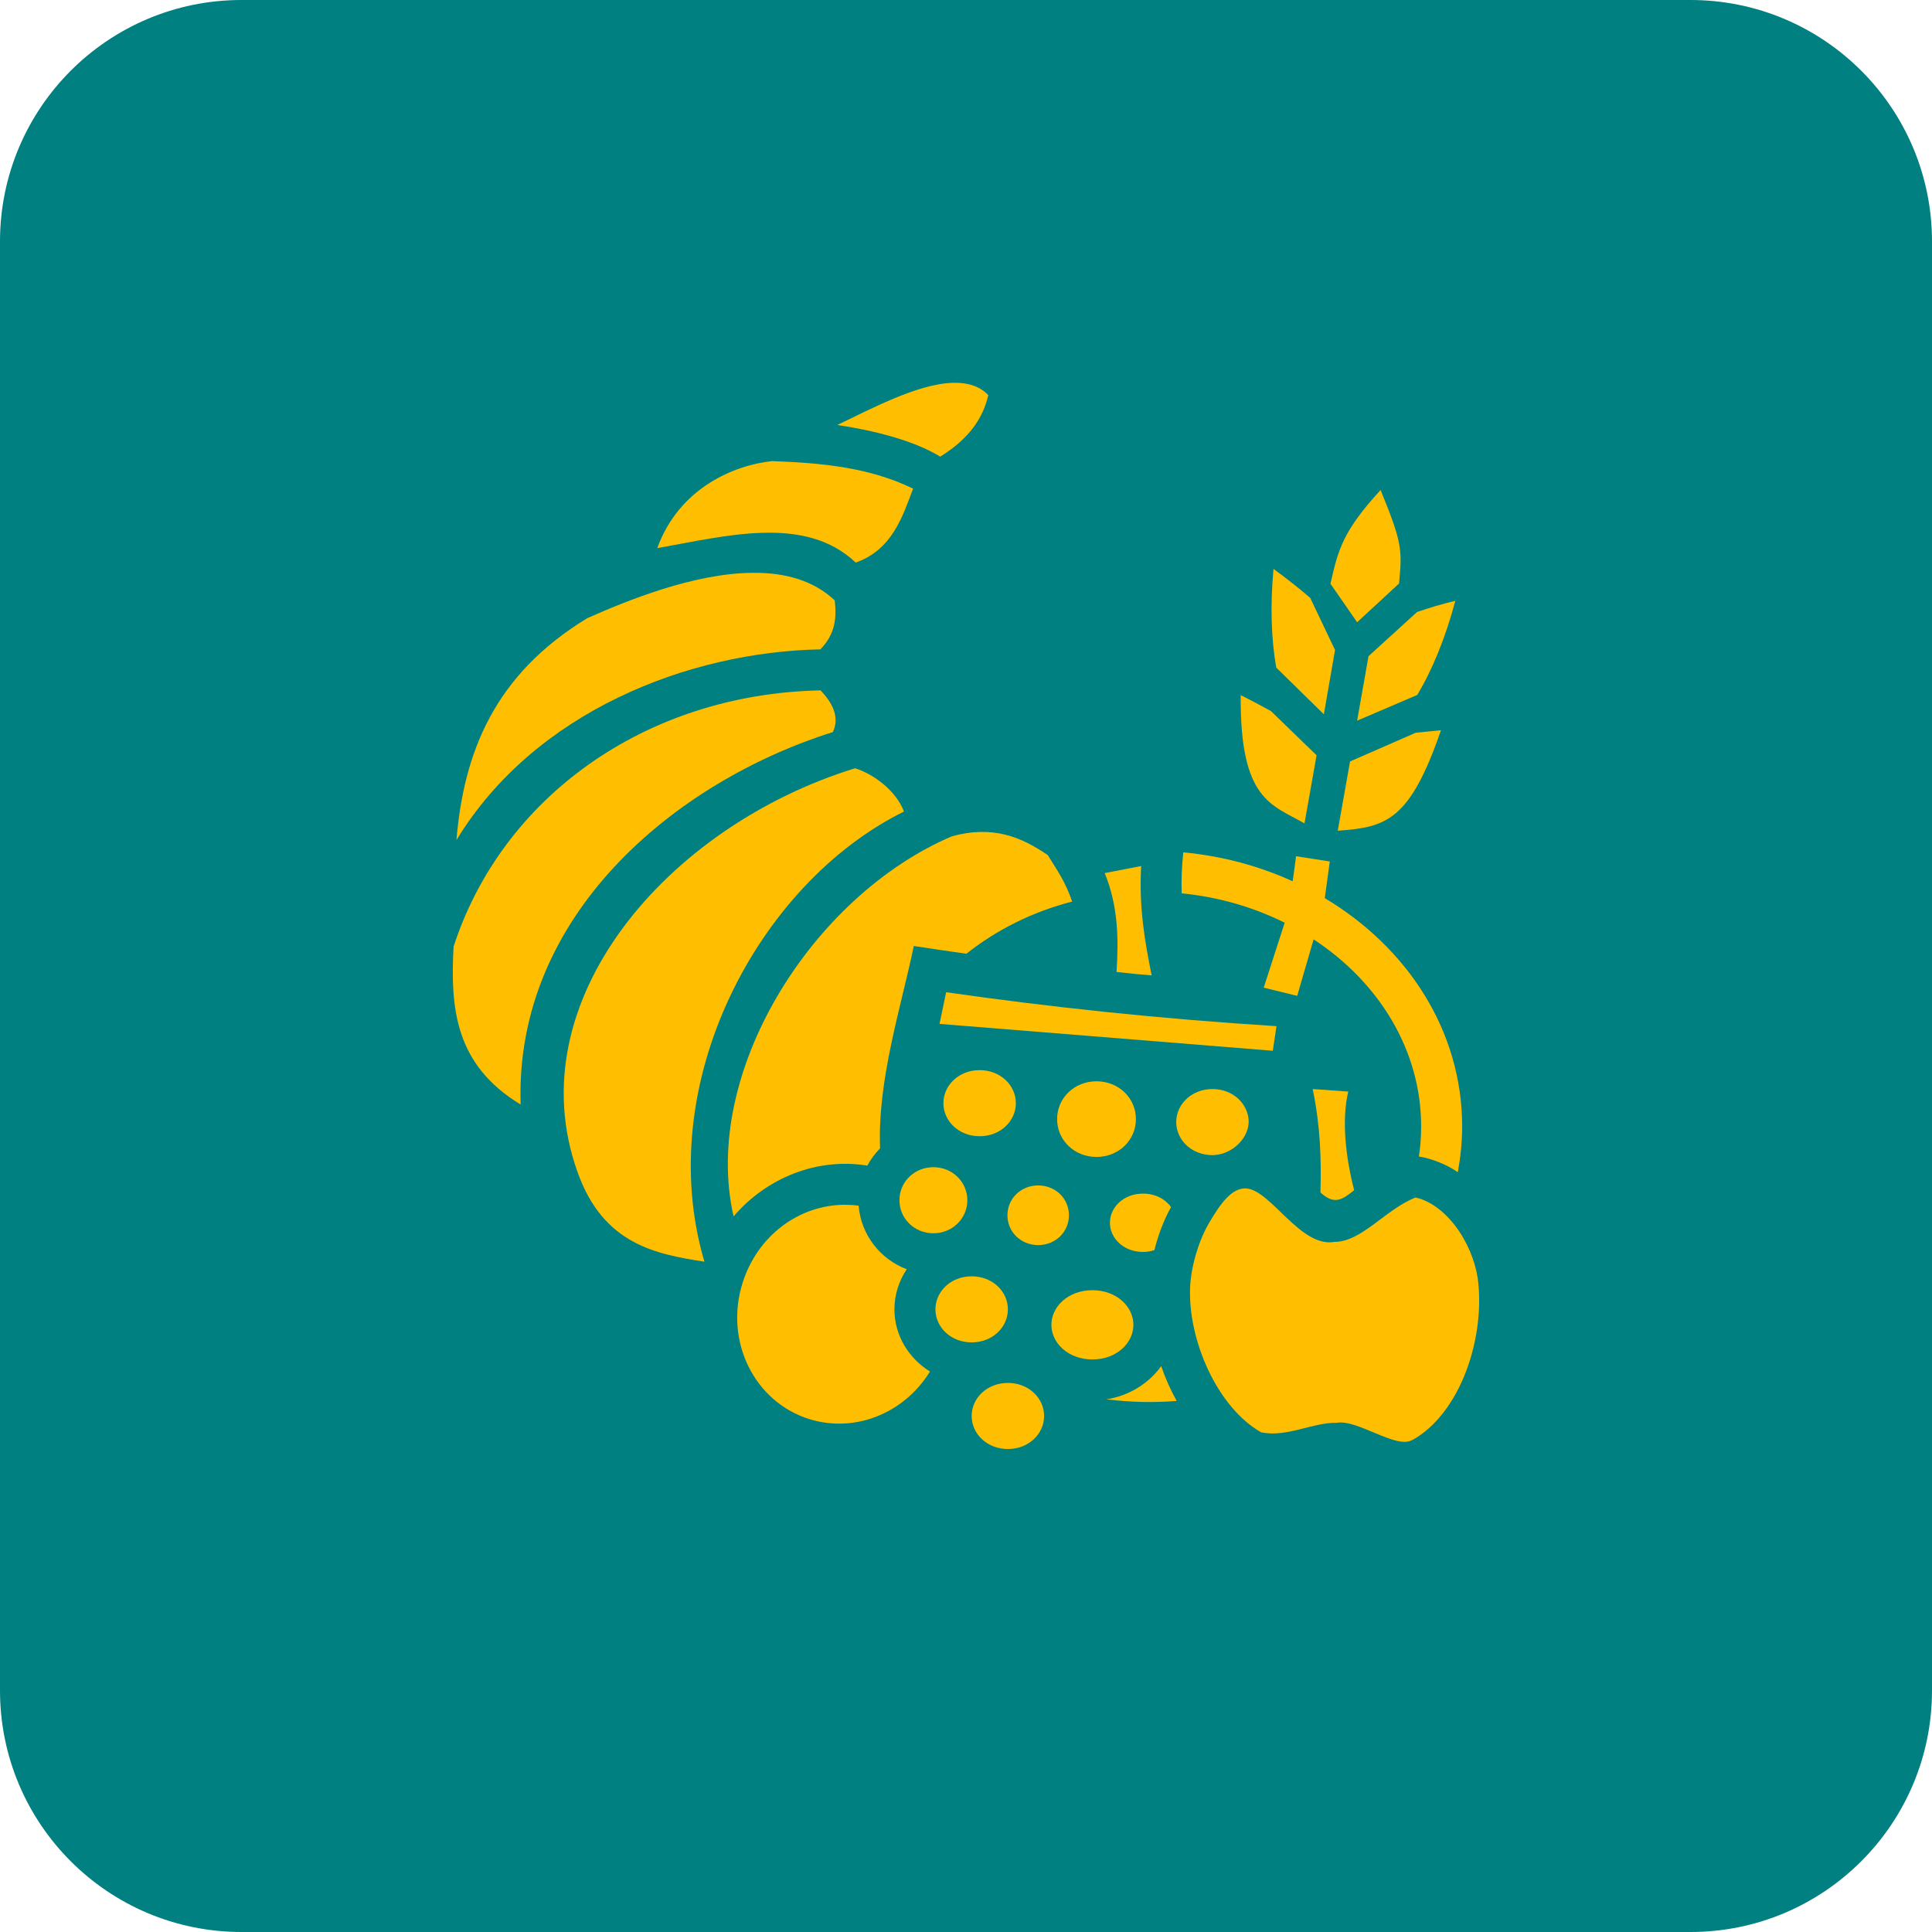
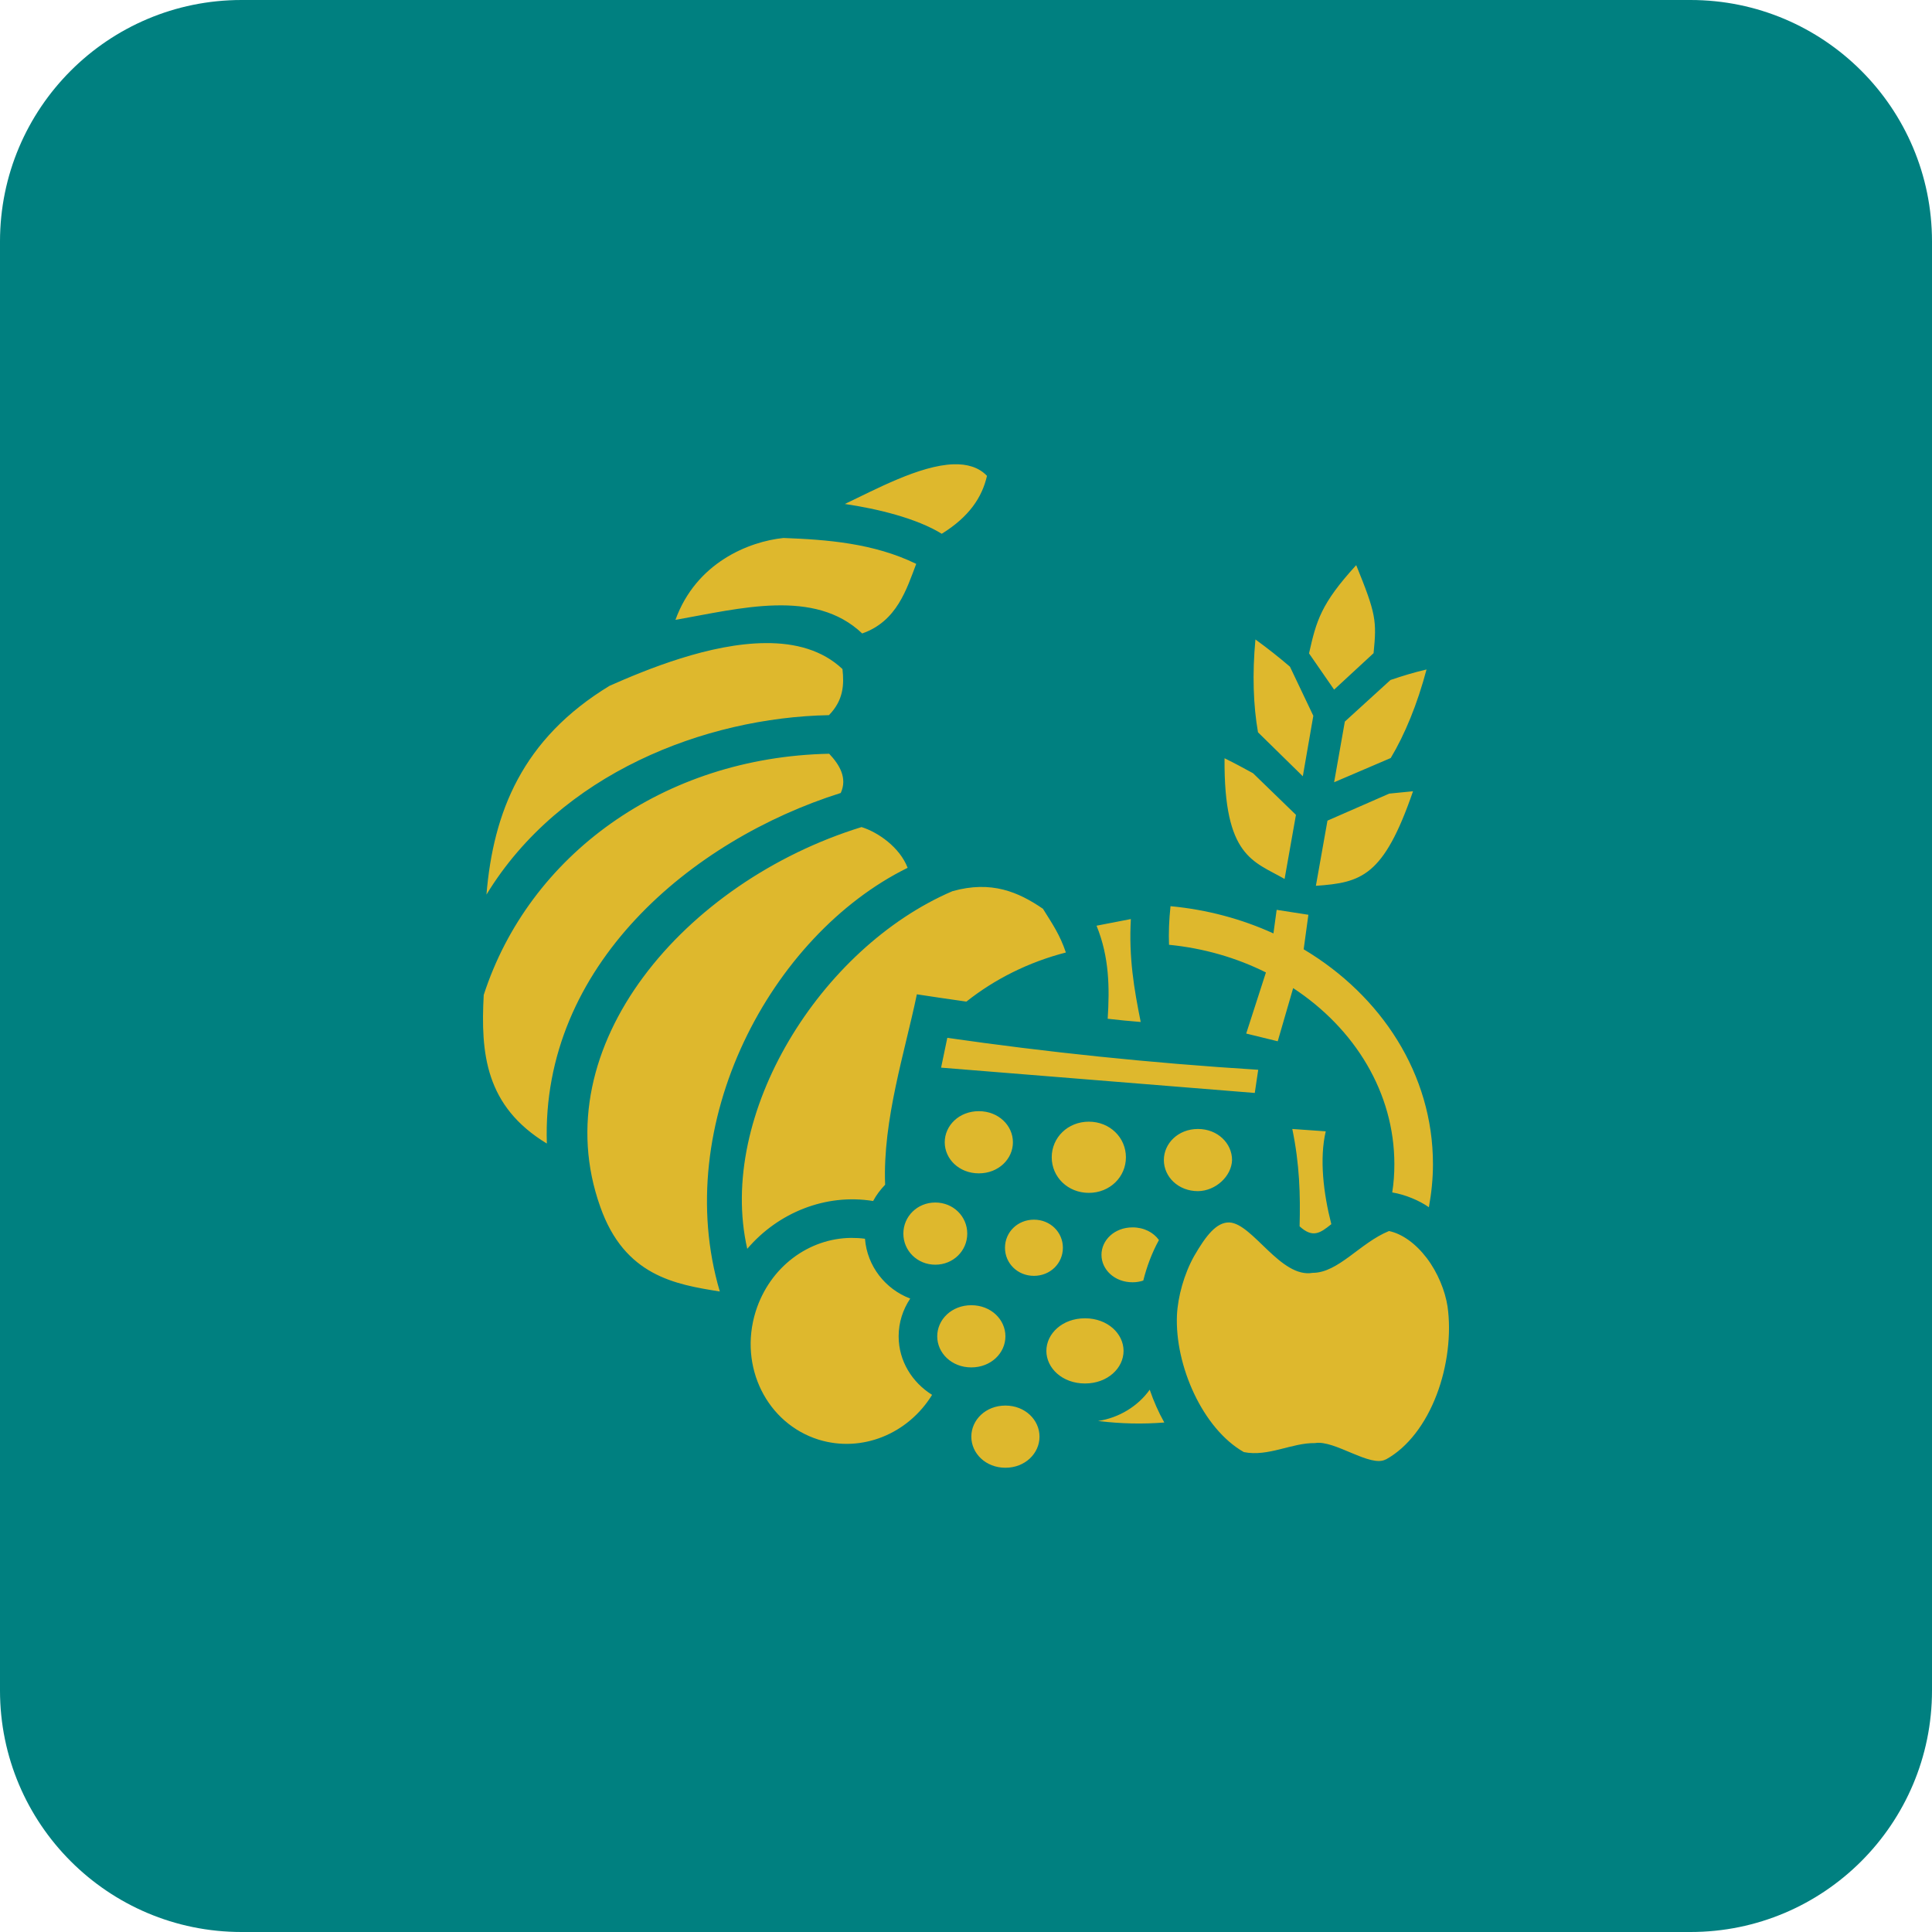
- <svg xmlns="http://www.w3.org/2000/svg" xmlns:xlink="http://www.w3.org/1999/xlink" width="640" height="640" viewBox="0 0 169.333 169.333" version="1.1" id="svg1" xml:space="preserve">
-   <defs id="defs1">
-     <linearGradient id="linearGradient30">
-       <stop style="stop-color:#ffbf00;stop-opacity:1;" offset="0" id="stop30" />
-       <stop style="stop-color:#ffbf00;stop-opacity:1" offset="1" id="stop31" />
-     </linearGradient>
-     <style id="style1">
- 
-       .cls-3 {
-         fill: url(#linear-gradient-1);
-       }
- 
-       .cls-4 {
-         fill: #fc9502;
-       }
- 
-       .cls-5 {
-         fill: #fce202;
-       }
-     </style>
-     <linearGradient id="linear-gradient-1" gradientUnits="userSpaceOnUse" x1="94.141" y1="255" x2="94.141" y2="0.188" gradientTransform="translate(-89.774,-164.4345)">
-       <stop offset="0" stop-color="#ff4c0d" id="stop1" />
-       <stop offset="1" stop-color="#fc9502" id="stop2" />
-     </linearGradient>
-     <linearGradient xlink:href="#linearGradient30" id="linearGradient31" x1="95.25" y1="85.899" x2="31.75" y2="85.899" gradientUnits="userSpaceOnUse" />
-     <linearGradient xlink:href="#linearGradient30" id="linearGradient1" gradientUnits="userSpaceOnUse" x1="95.25" y1="85.899" x2="31.75" y2="85.899" />
-     <linearGradient xlink:href="#linearGradient30" id="linearGradient2" gradientUnits="userSpaceOnUse" x1="95.25" y1="85.899" x2="31.75" y2="85.899" />
-     <linearGradient xlink:href="#linearGradient30" id="linearGradient3" gradientUnits="userSpaceOnUse" x1="95.25" y1="85.899" x2="31.75" y2="85.899" />
-     <linearGradient xlink:href="#linearGradient30" id="linearGradient4" gradientUnits="userSpaceOnUse" x1="95.25" y1="85.899" x2="31.75" y2="85.899" />
-     <linearGradient xlink:href="#linearGradient30" id="linearGradient5" gradientUnits="userSpaceOnUse" x1="95.25" y1="85.899" x2="31.75" y2="85.899" />
-     <linearGradient xlink:href="#linearGradient30" id="linearGradient6" gradientUnits="userSpaceOnUse" x1="95.25" y1="85.899" x2="31.75" y2="85.899" />
-     <linearGradient xlink:href="#linearGradient30" id="linearGradient7" gradientUnits="userSpaceOnUse" x1="95.25" y1="85.899" x2="31.75" y2="85.899" />
-     <linearGradient xlink:href="#linearGradient30" id="linearGradient8" gradientUnits="userSpaceOnUse" x1="95.25" y1="85.899" x2="31.75" y2="85.899" />
-     <linearGradient xlink:href="#linearGradient30" id="linearGradient9" gradientUnits="userSpaceOnUse" x1="95.25" y1="85.899" x2="31.75" y2="85.899" />
-     <linearGradient xlink:href="#linearGradient30" id="linearGradient10" gradientUnits="userSpaceOnUse" x1="95.25" y1="85.899" x2="31.75" y2="85.899" />
-     <linearGradient xlink:href="#linearGradient30" id="linearGradient11" gradientUnits="userSpaceOnUse" x1="95.25" y1="85.899" x2="31.75" y2="85.899" />
-     <linearGradient xlink:href="#linearGradient30" id="linearGradient12" gradientUnits="userSpaceOnUse" x1="95.25" y1="85.899" x2="31.75" y2="85.899" />
-     <linearGradient xlink:href="#linearGradient30" id="linearGradient13" gradientUnits="userSpaceOnUse" x1="95.25" y1="85.899" x2="31.75" y2="85.899" />
-     <linearGradient xlink:href="#linearGradient30" id="linearGradient14" gradientUnits="userSpaceOnUse" x1="95.25" y1="85.899" x2="31.75" y2="85.899" />
-     <linearGradient xlink:href="#linearGradient30" id="linearGradient15" gradientUnits="userSpaceOnUse" x1="95.25" y1="85.899" x2="31.75" y2="85.899" />
-     <linearGradient xlink:href="#linearGradient30" id="linearGradient16" gradientUnits="userSpaceOnUse" x1="95.25" y1="85.899" x2="31.75" y2="85.899" />
-     <linearGradient xlink:href="#linearGradient30" id="linearGradient17" gradientUnits="userSpaceOnUse" x1="95.25" y1="85.899" x2="31.75" y2="85.899" />
-     <linearGradient xlink:href="#linearGradient30" id="linearGradient18" gradientUnits="userSpaceOnUse" x1="95.25" y1="85.899" x2="31.75" y2="85.899" />
-     <linearGradient xlink:href="#linearGradient30" id="linearGradient19" gradientUnits="userSpaceOnUse" x1="95.25" y1="85.899" x2="31.75" y2="85.899" />
-     <linearGradient xlink:href="#linearGradient30" id="linearGradient20" gradientUnits="userSpaceOnUse" x1="95.25" y1="85.899" x2="31.75" y2="85.899" />
-     <linearGradient xlink:href="#linearGradient30" id="linearGradient21" gradientUnits="userSpaceOnUse" x1="95.25" y1="85.899" x2="31.75" y2="85.899" />
-     <linearGradient xlink:href="#linearGradient30" id="linearGradient22" gradientUnits="userSpaceOnUse" x1="95.25" y1="85.899" x2="31.75" y2="85.899" />
-     <linearGradient xlink:href="#linearGradient30" id="linearGradient23" gradientUnits="userSpaceOnUse" x1="95.25" y1="85.899" x2="31.75" y2="85.899" />
-     <linearGradient xlink:href="#linearGradient30" id="linearGradient24" gradientUnits="userSpaceOnUse" x1="95.25" y1="85.899" x2="31.75" y2="85.899" />
-     <linearGradient xlink:href="#linearGradient30" id="linearGradient25" gradientUnits="userSpaceOnUse" x1="95.25" y1="85.899" x2="31.75" y2="85.899" />
-     <linearGradient xlink:href="#linearGradient30" id="linearGradient26" gradientUnits="userSpaceOnUse" x1="95.25" y1="85.899" x2="31.75" y2="85.899" />
-     <linearGradient xlink:href="#linearGradient30" id="linearGradient27" gradientUnits="userSpaceOnUse" x1="95.25" y1="85.899" x2="31.75" y2="85.899" />
-   </defs>
-   <rect style="display:inline;fill:#008080;fill-opacity:1;stroke:none;stroke-width:0;stroke-linecap:round;stroke-linejoin:round;stroke-miterlimit:10;stroke-dasharray:none" id="rect1" width="169.333" height="169.333" x="-4.0463278e-06" y="1.2155952e-05" ry="21.167" />
-   <g id="g27" style="fill:url(#linearGradient31);fill-opacity:1;stroke-width:0.706" transform="matrix(1.416666,0,0,1.416666,-5.291643,-39.6696)">
-     <path style="fill:url(#linearGradient1);fill-opacity:1;stroke-width:0.292" d="m 66.091,113.562 c -1.297,0 -2.241,0.944 -2.241,2.044 0,1.099 0.944,2.044 2.241,2.044 1.297,0 2.241,-0.944 2.241,-2.044 0,-1.099 -0.944,-2.044 -2.241,-2.044 z" id="path27" />
-     <path style="fill:url(#linearGradient2);fill-opacity:1;stroke-width:0.292" d="m 75.577,112.519 c -0.761,1.071 -2.001,1.846 -3.397,2.058 1.536,0.183 2.932,0.211 4.355,0.099 -0.381,-0.677 -0.705,-1.409 -0.958,-2.156 z" id="path26" />
-     <path style="fill:url(#linearGradient3);fill-opacity:1;stroke-width:0.292" d="m 71.32,107.825 c -1.494,0 -2.537,1.015 -2.537,2.142 0,1.128 1.043,2.142 2.537,2.142 1.494,0 2.537,-1.015 2.537,-2.142 0,-1.128 -1.043,-2.142 -2.537,-2.142 z" id="path25" />
-     <path style="fill:url(#linearGradient4);fill-opacity:1;stroke-width:0.292" d="m 63.85,106.965 c -1.297,0 -2.241,0.944 -2.241,2.044 0,1.099 0.944,2.044 2.241,2.044 1.297,0 2.241,-0.944 2.241,-2.044 0,-1.099 -0.944,-2.044 -2.241,-2.044 z" id="path24" />
-     <path style="fill:url(#linearGradient5);fill-opacity:1;stroke-width:0.292" d="m 55.943,102.54 c -2.763,0.028 -5.342,1.889 -6.272,4.849 -1.128,3.636 0.761,7.357 4.144,8.414 2.847,0.874 5.877,-0.381 7.456,-2.946 -1.311,-0.817 -2.199,-2.227 -2.199,-3.848 0,-0.916 0.282,-1.762 0.761,-2.481 -1.635,-0.62 -2.833,-2.128 -2.974,-3.932 -0.31,-0.042 -0.606,-0.056 -0.916,-0.056 z" id="path23" />
-     <path style="fill:url(#linearGradient6);fill-opacity:1;stroke-width:0.292" d="m 74.449,101.849 c -1.198,0 -2.044,0.846 -2.044,1.804 0,0.958 0.846,1.804 2.044,1.804 0.254,0 0.493,-0.042 0.705,-0.113 0.226,-0.902 0.564,-1.818 1.029,-2.664 -0.352,-0.493 -0.973,-0.832 -1.734,-0.832 z" id="path22" />
-     <path style="fill:url(#linearGradient7);fill-opacity:1;stroke-width:0.292" d="m 80.82,101.525 c -0.846,-0.028 -1.536,0.846 -2.326,2.213 -0.662,1.184 -1.071,2.678 -1.128,3.89 -0.141,3.298 1.691,7.456 4.398,8.992 1.607,0.324 3.157,-0.62 4.679,-0.592 1.283,-0.226 3.651,1.635 4.651,1.071 h 0.014 c 1.438,-0.789 2.607,-2.354 3.326,-4.242 0.719,-1.875 0.973,-4.031 0.719,-5.807 -0.155,-1.029 -0.648,-2.241 -1.367,-3.185 -0.719,-0.944 -1.607,-1.593 -2.481,-1.776 -1.903,0.775 -3.326,2.748 -5.018,2.748 -2.1,0.366 -3.932,-3.228 -5.469,-3.312 z" id="path21" />
-     <path style="fill:url(#linearGradient8);fill-opacity:1;stroke-width:0.292" d="m 67.966,101.342 c -1.071,0 -1.903,0.817 -1.903,1.846 0,1.029 0.832,1.846 1.903,1.846 1.071,0 1.903,-0.817 1.903,-1.846 0,-1.029 -0.832,-1.846 -1.903,-1.846 z" id="path20" />
-     <path style="fill:url(#linearGradient9);fill-opacity:1;stroke-width:0.292" d="m 61.482,100.214 c -1.184,0 -2.1,0.916 -2.1,2.044 0,1.128 0.916,2.044 2.1,2.044 1.184,0 2.1,-0.916 2.1,-2.044 0,-1.128 -0.916,-2.044 -2.1,-2.044 z" id="path19" />
-     <path style="fill:url(#linearGradient10);fill-opacity:1;stroke-width:0.292" d="m 84.95,95.38 c 0.479,2.326 0.536,4.313 0.479,6.399 0.86,0.789 1.353,0.451 2.086,-0.141 -0.521,-2.03 -0.789,-4.313 -0.366,-6.103 z" id="path18" />
-     <path style="fill:url(#linearGradient11);fill-opacity:1;stroke-width:0.292" d="m 78.748,95.38 c -1.297,0 -2.241,0.944 -2.241,2.044 0,1.099 0.944,2.044 2.241,2.044 1.184,-0.014 2.213,-1.001 2.241,-2.044 0,-1.099 -0.944,-2.044 -2.241,-2.044 z" id="path17" />
-     <path style="fill:url(#linearGradient12);fill-opacity:1;stroke-width:0.292" d="m 71.574,94.9 c -1.381,0 -2.438,1.043 -2.438,2.34 0,1.297 1.057,2.34 2.438,2.34 1.381,0 2.438,-1.043 2.438,-2.34 0,-1.297 -1.057,-2.34 -2.438,-2.34 z" id="path16" />
-     <path style="fill:url(#linearGradient13);fill-opacity:1;stroke-width:0.292" d="m 64.343,94.21 c -1.297,0 -2.241,0.944 -2.241,2.044 0,1.099 0.944,2.044 2.241,2.044 1.297,0 2.241,-0.944 2.241,-2.044 0,-1.099 -0.944,-2.044 -2.241,-2.044 z" id="path15" />
-     <path style="fill:url(#linearGradient14);fill-opacity:1;stroke-width:0.292" d="m 62.271,89.389 -0.409,1.959 20.62,1.663 0.226,-1.522 c -7.188,-0.451 -13.968,-1.17 -20.437,-2.1 z" id="path14" />
-     <path style="fill:url(#linearGradient15);fill-opacity:1;stroke-width:0.292" d="m 74.336,81.581 -2.255,0.437 c 0.846,2.072 0.86,4.102 0.733,6.117 0.719,0.085 1.452,0.155 2.171,0.211 -0.437,-2.171 -0.789,-4.228 -0.648,-6.765 z" id="path13" />
-     <path style="fill:url(#linearGradient16);fill-opacity:1;stroke-width:0.292" d="m 76.944,80.735 c -0.099,0.916 -0.127,1.748 -0.099,2.537 2.297,0.226 4.454,0.86 6.371,1.818 l -1.297,4.017 2.072,0.507 1.015,-3.495 c 4.059,2.664 6.653,6.878 6.653,11.572 0,0.634 -0.042,1.254 -0.141,1.86 0.86,0.141 1.79,0.536 2.41,0.973 0.169,-0.93 0.268,-1.875 0.268,-2.833 0,-5.92 -3.397,-11.078 -8.499,-14.123 0.099,-0.691 0.197,-1.438 0.31,-2.269 l -2.086,-0.324 c -0.07,0.55 -0.141,1.057 -0.211,1.55 -2.072,-0.944 -4.355,-1.565 -6.765,-1.79 z" id="path12" />
-     <path style="fill:url(#linearGradient17);fill-opacity:1;stroke-width:0.292" d="m 92.885,73.181 c -0.521,0.056 -1.057,0.099 -1.565,0.155 l -4.059,1.776 -0.761,4.285 c 2.988,-0.211 4.454,-0.606 6.385,-6.216 z" id="path9" />
-     <path style="fill:url(#linearGradient18);fill-opacity:1;stroke-width:0.292" d="m 80.496,71.01 c -0.056,6.512 1.917,6.765 3.946,7.935 l 0.747,-4.214 -2.819,-2.734 c -0.592,-0.324 -1.212,-0.662 -1.875,-0.987 z" id="path8" />
-     <path style="fill:url(#linearGradient19);fill-opacity:1;stroke-width:0.292" d="m 82.525,63.202 c -0.211,2.269 -0.141,4.341 0.169,6.103 l 2.946,2.889 0.691,-3.975 -1.536,-3.228 c -0.691,-0.592 -1.452,-1.198 -2.269,-1.79 z" id="path4" />
-     <path style="fill:url(#linearGradient20);fill-opacity:1;stroke-width:0.292" d="m 89.15,58.317 c -2.326,2.541 -2.622,3.669 -3.101,5.801 l 1.649,2.382 2.593,-2.396 c 0.211,-2.133 0.169,-2.569 -1.142,-5.787 z" id="path3" />
-     <path style="fill:url(#linearGradient21);fill-opacity:1;stroke-width:0.292" d="m 93.773,65.175 c -0.846,0.197 -1.621,0.437 -2.368,0.691 l -3.002,2.734 -0.705,3.989 3.721,-1.593 c 0.93,-1.55 1.748,-3.538 2.354,-5.821 z" id="path6" />
-     <path style="fill:url(#linearGradient22);fill-opacity:1;stroke-width:0.292" d="m 62.61,79.749 c -8.682,3.721 -15.504,14.672 -13.489,23.51 2.03,-2.382 5.159,-3.651 8.274,-3.143 0.211,-0.395 0.479,-0.747 0.789,-1.071 -0.169,-4.242 1.311,-8.767 2.086,-12.516 1.085,0.169 2.171,0.324 3.256,0.479 1.846,-1.466 4.073,-2.593 6.54,-3.228 -0.395,-1.17 -0.874,-1.86 -1.508,-2.875 -1.607,-1.099 -3.383,-1.875 -5.948,-1.156 z" id="path11" />
-     <path style="fill:url(#linearGradient23);fill-opacity:1;stroke-width:0.292" d="m 56.634,75.534 c -11.6,3.58 -20.933,14.391 -17.18,24.947 1.6,4.567 4.946,5.116 7.863,5.581 -3.256,-11.022 3.34,-23.411 12.347,-27.851 -0.521,-1.353 -1.945,-2.34 -3.03,-2.678 z" id="path10" />
-     <path style="fill:url(#linearGradient24);fill-opacity:1;stroke-width:0.292" d="m 54.505,70.714 c -10.909,0.226 -19.734,6.681 -22.708,15.856 -0.207,3.848 0.107,7.315 4.149,9.768 -0.382,-11.699 9.524,-19.958 19.319,-23.045 0.451,-0.987 -0.085,-1.86 -0.761,-2.579 z" id="path7" />
-     <path style="fill:url(#linearGradient25);fill-opacity:1;stroke-width:0.292" d="m 50.347,63.441 c -3.679,0.014 -7.851,1.734 -10.275,2.805 -5.752,3.495 -7.645,8.316 -8.096,13.728 4.837,-7.949 14.354,-11.642 22.515,-11.797 0.958,-0.987 1.001,-2.001 0.888,-3.03 -1.325,-1.254 -3.115,-1.72 -5.032,-1.705 z" id="path5" />
-     <path style="fill:url(#linearGradient26);fill-opacity:1;stroke-width:0.292" d="m 51.503,56.531 c -2.269,0.234 -5.737,1.61 -7.104,5.384 4.242,-0.75 9.147,-2.082 12.276,0.892 2.283,-0.796 2.918,-2.911 3.552,-4.574 -2.791,-1.362 -5.863,-1.596 -8.725,-1.703 z" id="path2" />
-     <path style="fill:url(#linearGradient27);fill-opacity:1;stroke-width:0.292" d="m 62.68,51.686 c -2.227,0.069 -5.173,1.679 -7.146,2.609 2.142,0.314 4.722,0.94 6.371,1.959 1.79,-1.108 2.65,-2.383 2.974,-3.807 -0.55,-0.578 -1.325,-0.788 -2.199,-0.761 z" id="path1" />
-   </g>
+ <svg xmlns="http://www.w3.org/2000/svg" width="640" height="640" viewBox="0 0 640 640" version="1.1" id="svg1">
+   <defs id="defs1" />
+   <rect style="fill:#008080;fill-opacity:1;stroke:none;stroke-width:0;stroke-linecap:round;stroke-linejoin:round;stroke-dasharray:none" id="rect1" width="640" height="640" x="0" y="0" ry="80" />
+   <path fill="#000000" d="m 315.869,153.8 c -11.222,0.348 -26.067,8.459 -36.011,13.147 10.796,1.584 23.794,4.738 32.105,9.873 9.021,-5.583 13.353,-12.011 14.987,-19.185 -2.77,-2.912 -6.677,-3.97 -11.08,-3.836 z m -56.325,24.412 c -11.436,1.179 -28.908,8.111 -35.798,27.133 21.379,-3.779 46.097,-10.491 61.865,4.496 11.507,-4.013 14.703,-14.667 17.899,-23.049 -14.064,-6.861 -29.548,-8.04 -43.966,-8.58 z m 189.716,8.999 c -11.72,12.806 -13.211,18.489 -15.626,29.235 l 8.31,12.004 13.069,-12.075 c 1.065,-10.747 0.852,-12.948 -5.753,-29.164 z m -33.383,24.618 c -1.065,11.435 -0.71,21.877 0.852,30.755 l 14.845,14.561 3.48,-20.03 -7.742,-16.265 c -3.48,-2.983 -7.316,-6.037 -11.435,-9.021 z m -162.157,1.207 c -18.538,0.071 -39.563,8.736 -51.779,14.135 -28.986,17.615 -38.526,41.906 -40.798,69.181 24.377,-40.06 72.335,-58.669 113.46,-59.45 4.83,-4.972 5.043,-10.086 4.475,-15.271 -6.677,-6.321 -15.697,-8.665 -25.357,-8.594 z m 218.837,8.736 c -4.262,0.994 -8.168,2.202 -11.933,3.48 l -15.129,13.779 -3.551,20.101 18.751,-8.026 c 4.688,-7.813 8.807,-17.828 11.862,-29.335 z m -197.884,27.914 c -54.976,1.136 -99.446,33.667 -114.433,79.906 -1.044,19.391 0.54,36.863 20.911,49.222 -1.925,-58.953 47.994,-100.576 97.358,-116.131 2.273,-4.972 -0.426,-9.376 -3.836,-12.998 z m 130.975,1.492 c -0.284,32.815 9.66,34.093 19.888,39.989 l 3.764,-21.237 -14.206,-13.779 c -2.983,-1.634 -6.108,-3.338 -9.447,-4.972 z m 62.433,10.938 c -2.628,0.284 -5.327,0.497 -7.884,0.781 l -20.456,8.95 -3.836,21.592 c 15.058,-1.065 22.445,-3.054 32.176,-31.323 z m -182.684,11.862 c -58.456,18.041 -105.491,72.519 -86.576,125.719 8.062,23.013 24.924,25.783 39.626,28.127 -16.407,-55.544 16.834,-117.977 62.22,-140.351 -2.628,-6.819 -9.802,-11.791 -15.271,-13.495 z m 30.116,21.237 c -43.753,18.751 -78.131,73.94 -67.974,118.475 10.228,-12.004 25.996,-18.396 41.693,-15.839 1.065,-1.989 2.415,-3.764 3.978,-5.398 -0.852,-21.379 6.606,-44.179 10.512,-63.073 5.469,0.852 10.938,1.634 16.407,2.415 9.305,-7.387 20.527,-13.069 32.957,-16.265 -1.989,-5.895 -4.404,-9.376 -7.6,-14.49 -8.097,-5.54 -17.047,-9.447 -29.974,-5.824 z m 72.235,4.972 c -0.497,4.617 -0.639,8.807 -0.497,12.785 11.578,1.136 22.445,4.333 32.105,9.163 l -6.535,20.243 10.441,2.557 5.114,-17.615 c 20.456,13.424 33.525,34.662 33.525,58.314 0,3.196 -0.213,6.321 -0.71,9.376 4.333,0.71 9.021,2.699 12.146,4.901 0.852,-4.688 1.35,-9.447 1.35,-14.277 0,-29.832 -17.118,-55.828 -42.83,-71.17 0.497,-3.48 0.994,-7.245 1.563,-11.435 l -10.512,-1.634 c -0.355,2.77 -0.71,5.327 -1.065,7.813 -10.441,-4.759 -21.948,-7.884 -34.093,-9.021 z m -13.14,4.262 -11.364,2.202 c 4.262,10.441 4.333,20.669 3.693,30.826 3.622,0.426 7.316,0.781 10.938,1.065 -2.202,-10.938 -3.978,-21.308 -3.267,-34.093 z m -60.8,39.349 -2.06,9.873 103.914,8.381 1.136,-7.671 c -36.224,-2.273 -70.389,-5.895 -102.99,-10.583 z m 10.441,24.292 c -6.535,0 -11.293,4.759 -11.293,10.299 0,5.54 4.759,10.299 11.293,10.299 6.535,0 11.293,-4.759 11.293,-10.299 0,-5.54 -4.759,-10.299 -11.293,-10.299 z m 36.437,3.48 c -6.961,0 -12.288,5.256 -12.288,11.791 0,6.535 5.327,11.791 12.288,11.791 6.961,0 12.288,-5.256 12.288,-11.791 0,-6.535 -5.327,-11.791 -12.288,-11.791 z m 36.153,2.415 c -6.535,0 -11.293,4.759 -11.293,10.299 0,5.54 4.759,10.299 11.293,10.299 5.966,-0.071 11.151,-5.043 11.293,-10.299 0,-5.54 -4.759,-10.299 -11.293,-10.299 z m 31.252,0 c 2.415,11.72 2.699,21.735 2.415,32.247 4.333,3.978 6.819,2.273 10.512,-0.71 -2.628,-10.228 -3.978,-21.735 -1.847,-30.755 z M 309.832,398.349 c -5.966,0 -10.583,4.617 -10.583,10.299 0,5.682 4.617,10.299 10.583,10.299 5.966,0 10.583,-4.617 10.583,-10.299 0,-5.682 -4.617,-10.299 -10.583,-10.299 z m 32.673,5.682 c -5.398,0 -9.589,4.12 -9.589,9.305 0,5.185 4.191,9.305 9.589,9.305 5.398,0 9.589,-4.12 9.589,-9.305 0,-5.185 -4.191,-9.305 -9.589,-9.305 z m 64.777,0.923 c -4.262,-0.142 -7.742,4.262 -11.72,11.151 -3.338,5.966 -5.398,13.495 -5.682,19.604 -0.71,16.621 8.523,37.574 22.161,45.316 8.097,1.634 15.91,-3.125 23.581,-2.983 6.464,-1.136 18.396,8.239 23.439,5.398 h 0.071 c 7.245,-3.978 13.14,-11.862 16.763,-21.379 3.622,-9.447 4.901,-20.314 3.622,-29.263 -0.781,-5.185 -3.267,-11.293 -6.89,-16.052 -3.622,-4.759 -8.097,-8.026 -12.501,-8.95 -9.589,3.907 -16.763,13.85 -25.286,13.85 -10.583,1.847 -19.817,-16.265 -27.559,-16.692 z m -32.105,1.634 c -6.037,0 -10.299,4.262 -10.299,9.092 0,4.83 4.262,9.091 10.299,9.091 1.279,0 2.486,-0.213 3.551,-0.568 1.136,-4.546 2.841,-9.163 5.185,-13.424 -1.776,-2.486 -4.901,-4.191 -8.736,-4.191 z m -93.26,3.48 c -13.921,0.142 -26.92,9.518 -31.607,24.434 -5.682,18.325 3.836,37.077 20.882,42.404 14.348,4.404 29.619,-1.918 37.574,-14.845 -6.606,-4.12 -11.08,-11.222 -11.08,-19.391 0,-4.617 1.421,-8.878 3.836,-12.501 -8.239,-3.125 -14.277,-10.725 -14.987,-19.817 -1.563,-0.213 -3.054,-0.284 -4.617,-0.284 z m 39.847,22.303 c -6.535,0 -11.293,4.759 -11.293,10.299 0,5.54 4.759,10.299 11.293,10.299 6.535,0 11.293,-4.759 11.293,-10.299 0,-5.54 -4.759,-10.299 -11.293,-10.299 z m 37.645,4.333 c -7.529,0 -12.785,5.114 -12.785,10.796 0,5.682 5.256,10.796 12.785,10.796 7.529,0 12.785,-5.114 12.785,-10.796 0,-5.682 -5.256,-10.796 -12.785,-10.796 z m 21.45,23.652 c -3.836,5.398 -10.086,9.305 -17.118,10.37 7.742,0.923 14.774,1.065 21.948,0.497 -1.918,-3.409 -3.551,-7.103 -4.83,-10.867 z m -47.802,5.256 c -6.535,0 -11.293,4.759 -11.293,10.299 0,5.54 4.759,10.299 11.293,10.299 6.535,0 11.293,-4.759 11.293,-10.299 0,-5.54 -4.759,-10.299 -11.293,-10.299 z" id="path1" style="fill:#deb82d;fill-opacity:1;stroke-width:0.413" />
</svg>
